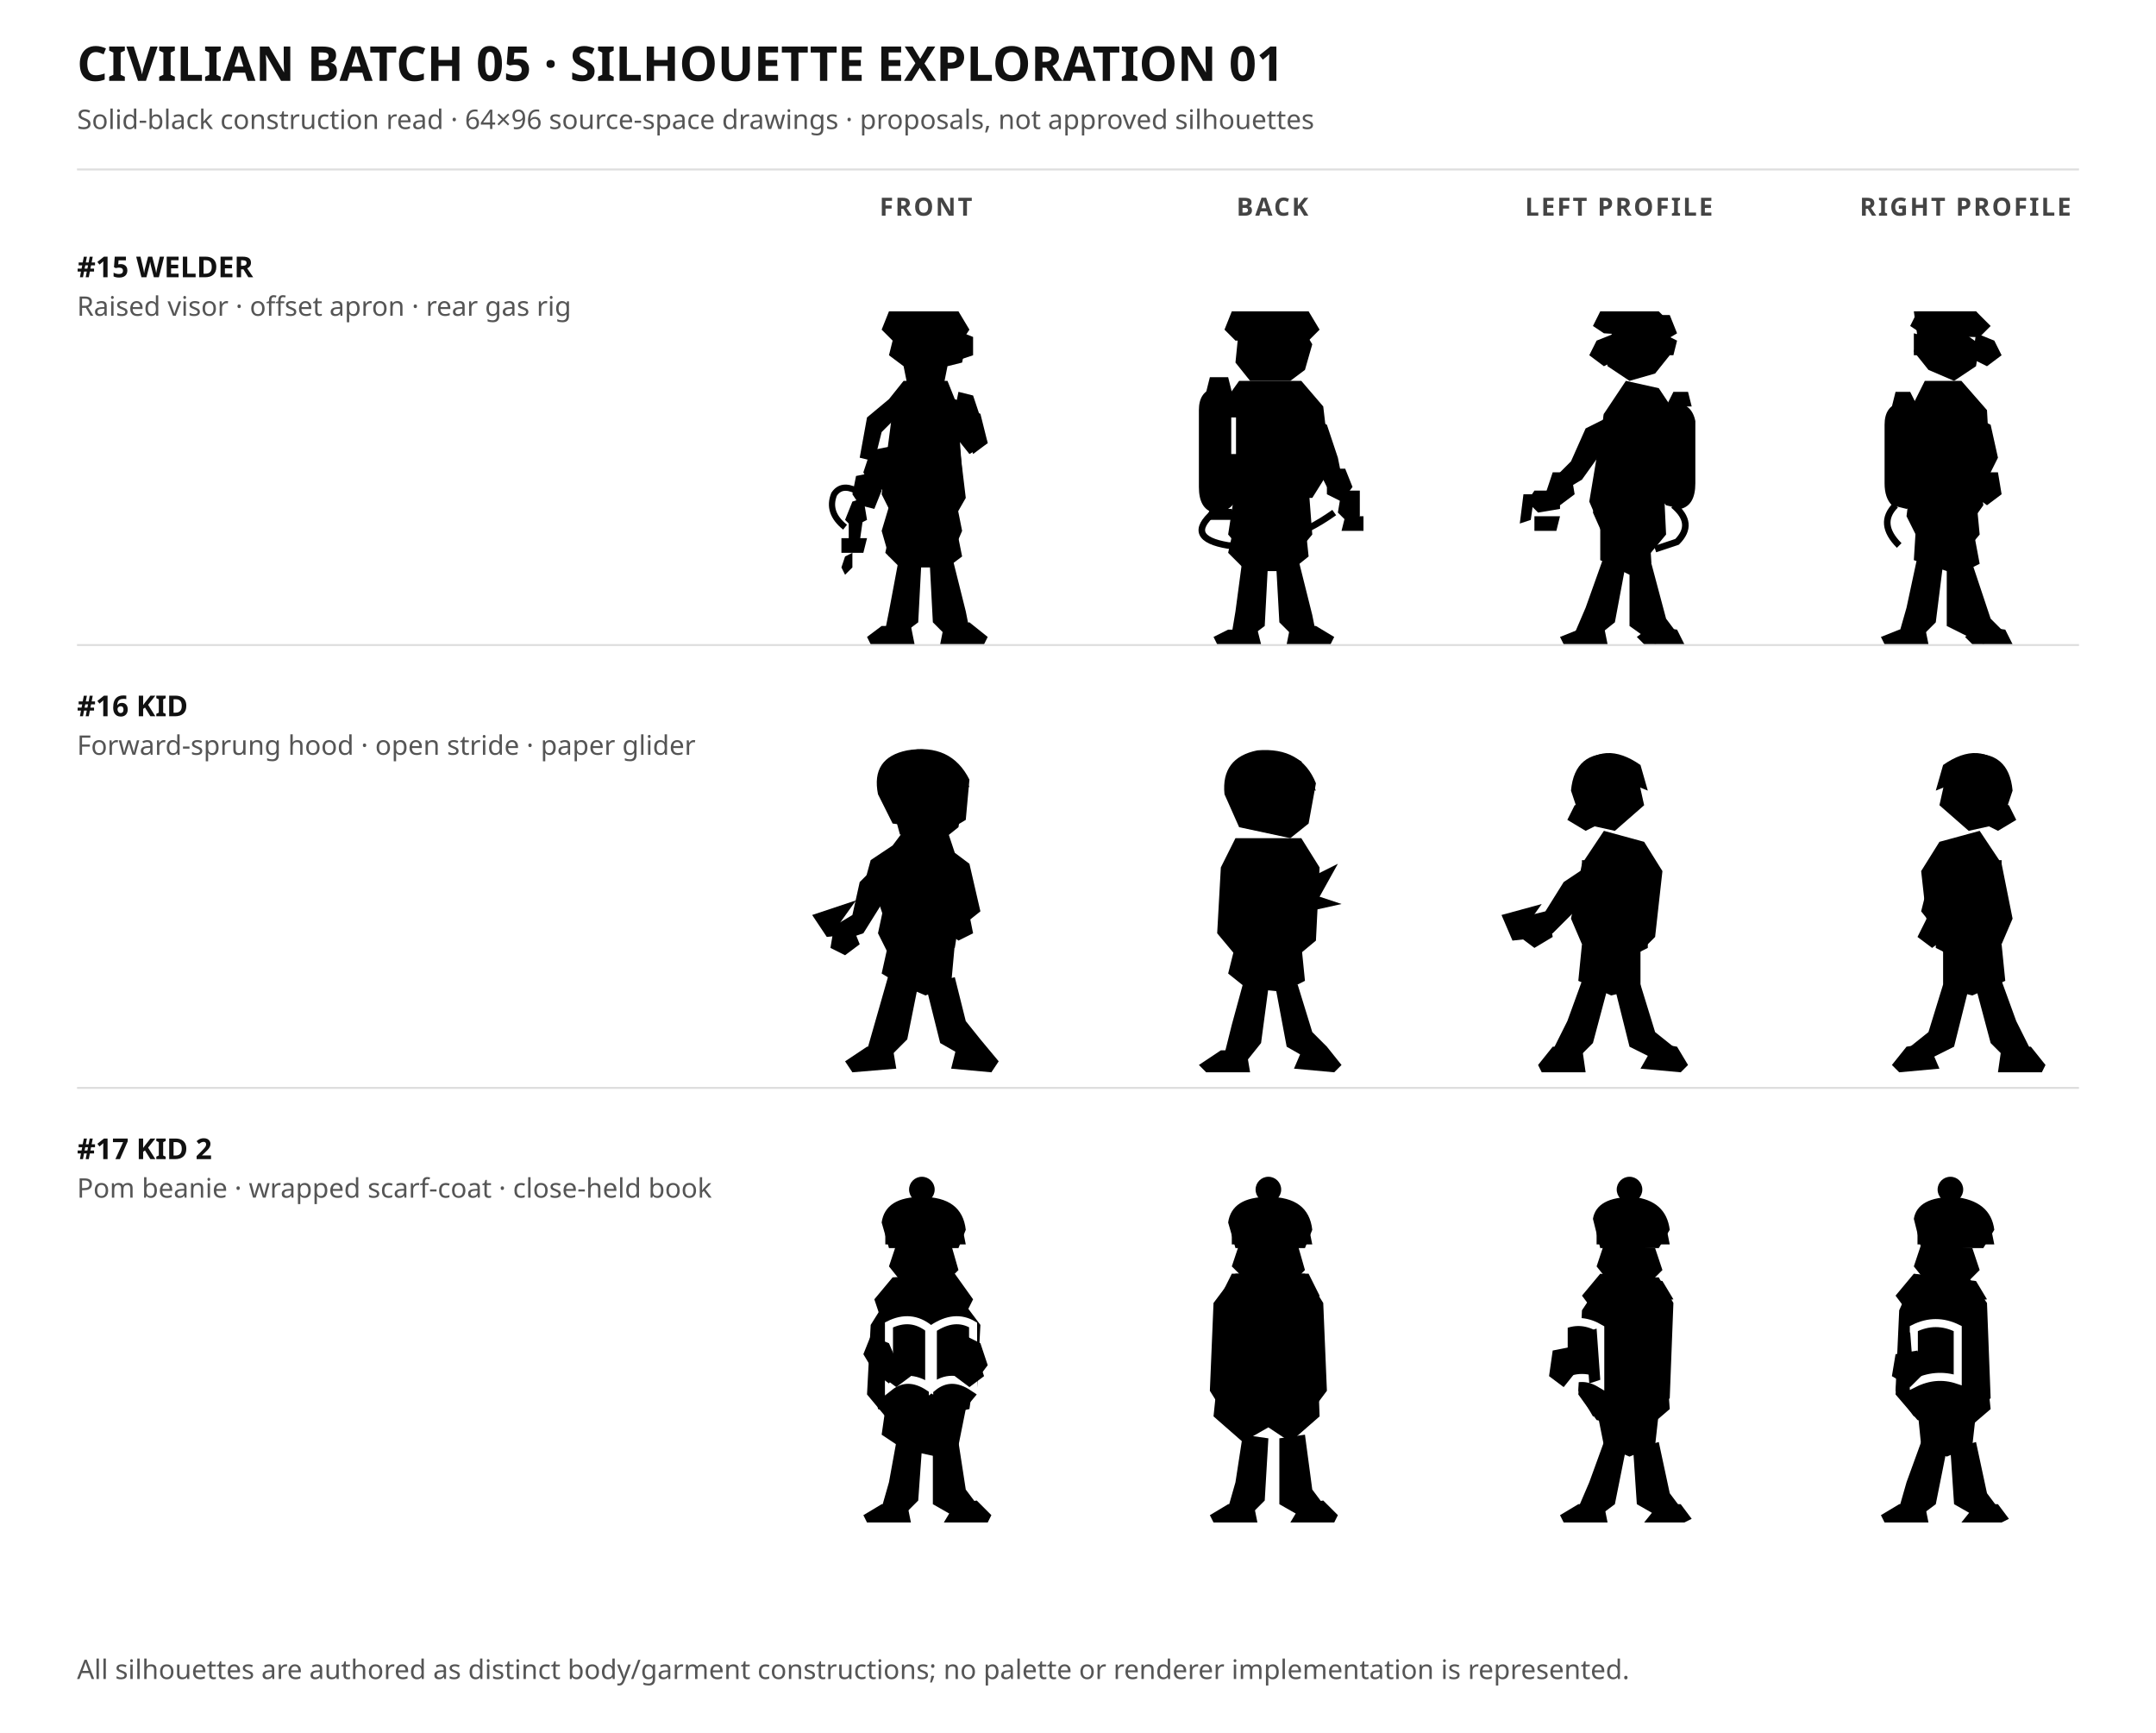
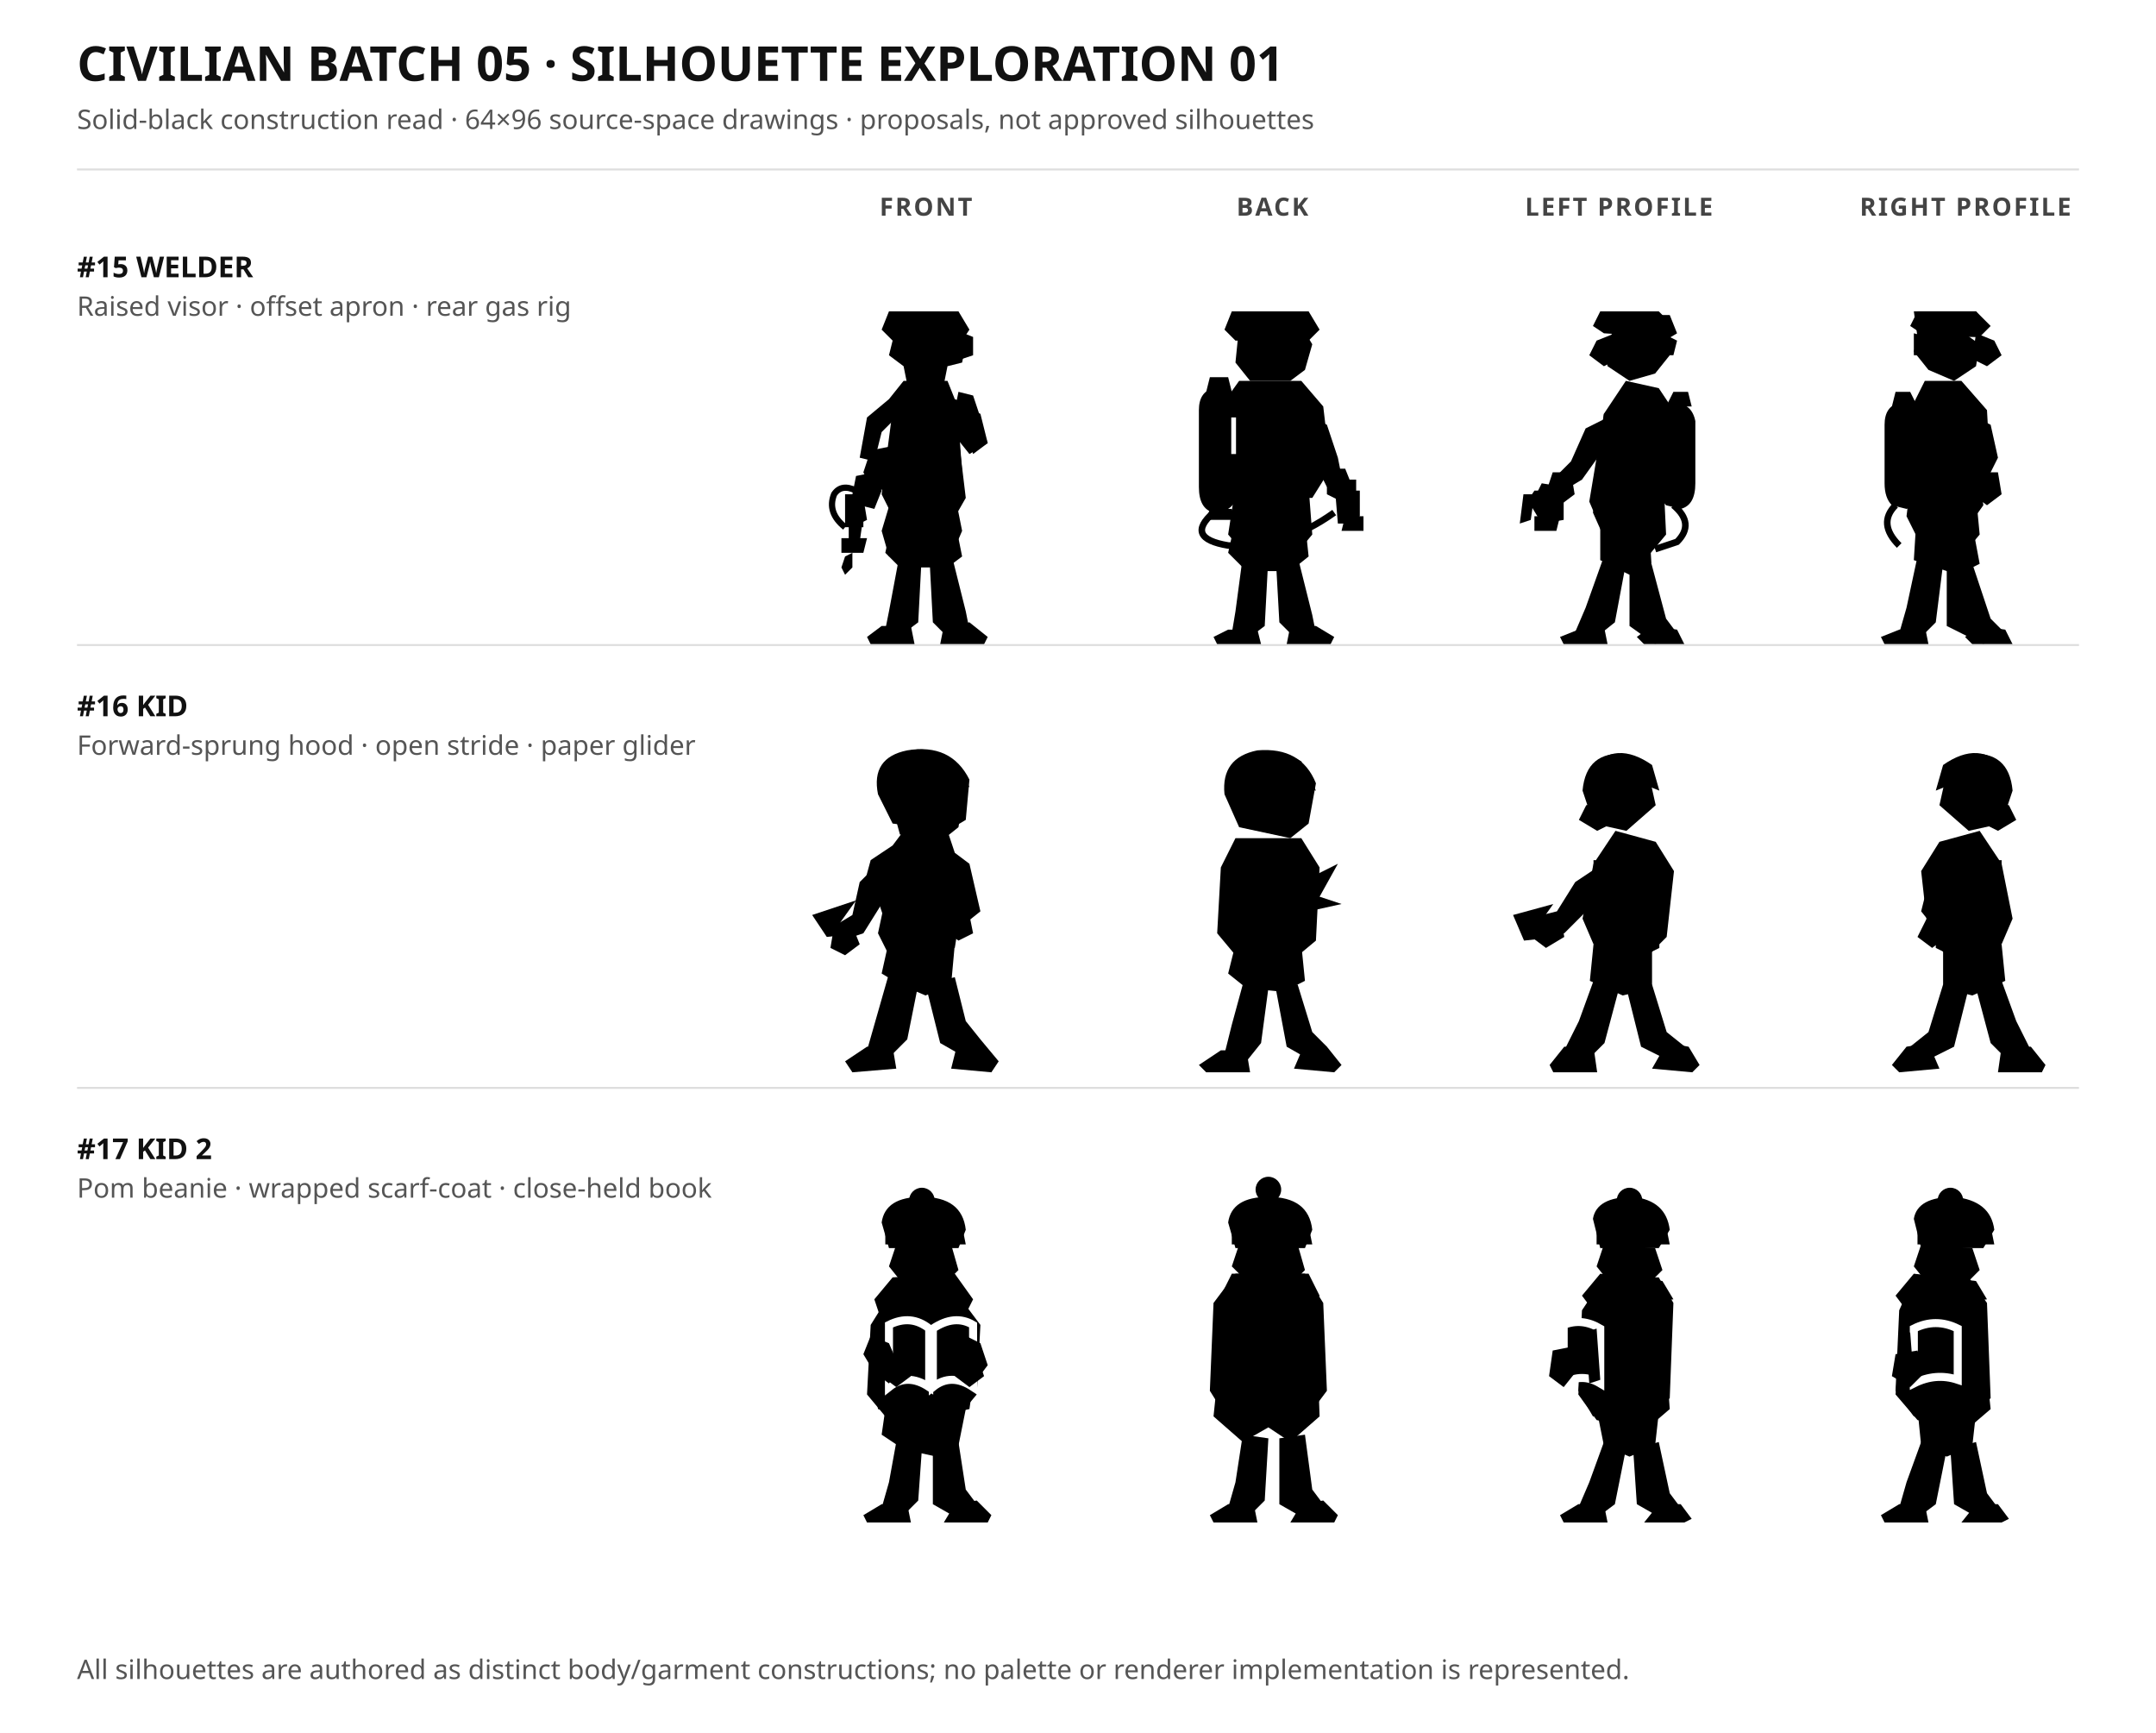
<svg xmlns="http://www.w3.org/2000/svg" width="1120" height="900" viewBox="0 0 1120 900" role="img" aria-labelledby="title desc">
  <rect width="1120" height="900" fill="#fff" />
  <style>
  .head{font:700 25px system-ui,sans-serif;fill:#111}
  .sub{font:14px system-ui,sans-serif;fill:#555}
  .dir{font:600 13px system-ui,sans-serif;fill:#444;letter-spacing:1px}
  .num{font:700 15px system-ui,sans-serif;fill:#111}
  .rule{stroke:#ddd;stroke-width:1}
  .sil{fill:#000;stroke:none}
</style>
  <text x="40" y="42" class="head">CIVILIAN BATCH 05 · SILHOUETTE EXPLORATION 01</text>
  <text x="40" y="67" class="sub">Solid-black construction read · 64×96 source-space drawings · proposals, not approved silhouettes</text>
  <line x1="40" y1="88" x2="1080" y2="88" class="rule" />
  <g class="dir" text-anchor="middle">
    <text x="481" y="112">FRONT</text>
    <text x="661" y="112">BACK</text>
    <text x="841" y="112">LEFT PROFILE</text>
    <text x="1021" y="112">RIGHT PROFILE</text>
  </g>
  <g transform="translate(0 122)">
    <text x="40" y="22" class="num">#15 WELDER</text>
    <text x="40" y="42" class="sub">Raised visor · offset apron · rear gas rig</text>
    <g transform="translate(420 34) scale(1.9)">
      <g class="sil">
        <path d="M24 7 L39 7 L43 12 L42 17 L38 18 L37 23 L27 23 L26 18 L22 15 Z" />
        <path d="M22 3 L41 3 L44 8 L42 11 L23 11 L20 8 Z" />
        <path d="M40 8 L45 10 L45 15 L42 16 L41 12 Z" />
        <path d="M26 22 L38 22 L40 27 L45 29 L49 39 L45 42 L43 35 L41 33 L42 47 L38 52 L26 52 L22 48 L23 33 L20 36 L18 44 L14 43 L16 32 L22 27 Z" />
        <path d="M23 30 L40 29 L43 54 L39 61 L24 61 L20 53 Z" />
        <path d="M24 55 L39 55 L42 70 L38 73 L25 73 L21 69 Z" />
        <path d="M25 69 L31 69 L30 88 L26 91 L21 90 L22 85 Z M33 69 L39 69 L43 85 L44 90 L38 92 L34 88 Z" />
        <path d="M20 89 L28 89 L29 94 L17 94 L16 92 Z M37 89 L44 88 L49 92 L48 94 L36 94 Z" />
        <path d="M25 30 L39 30 L40 56 L37 62 L26 62 L22 56 Z" />
        <path d="M23 53 L31 55 L30 70 L22 70 L20 63 Z M32 55 L40 53 L42 63 L39 70 L32 70 Z" />
        <path d="M39 28 L47 31 L49 39 L44 42 L40 37 Z" />
        <path d="M17 41 L22 40 L24 46 L21 52 L17 51 L15 47 Z" />
        <path d="M13 48 L18 47 L20 52 L18 57 L14 56 L12 53 Z" />
        <path d="M12 55 L15 54 L16 60 L12 62 L10 60 Z" />
+         <path d="M10 53 L15 53 L15 62 L10 62 Z" />
        <path d="M11 58 L15 59 L14 66 L11 66 Z M9 65 L16 65 L15 69 L9 69 Z" />
        <path d="M12 69 L12 73 L10 75 L9 73 L10 70 Z" />
        <path d="M10 62 Q5 58 7 53 Q9 50 13 52" fill="none" stroke="#000" stroke-width="1.7" />
        <path d="M41 25 L45 26 L47 32 L43 34 L40 30 Z" />
      </g>
    </g>
    <g transform="translate(600 34) scale(1.9)">
      <g class="sil">
        <path d="M23 7 L40 7 L43 12 L41 19 L37 22 L26 22 L22 17 Z" />
        <path d="M21 3 L42 3 L45 8 L42 11 L22 11 L19 8 Z" />
        <path d="M23 22 L40 22 L46 29 L48 46 L43 54 L21 54 L16 46 L18 29 Z" />
        <path d="M24 51 L40 51 L42 70 L37 74 L25 74 L20 69 Z" />
        <path d="M24 70 L31 70 L30 89 L26 92 L21 91 L22 85 Z M33 70 L39 70 L43 86 L44 91 L38 92 L34 88 Z" />
        <path d="M20 90 L28 90 L29 94 L17 94 L16 92 Z M37 89 L44 89 L49 92 L48 94 L36 94 Z" />
        <path d="M16 24 Q12 25 12 30 L12 51 Q12 57 16 58 L20 57 Q23 55 23 51 L23 31 Q23 25 19 24 Z" />
        <path d="M15 21 L20 21 L21 25 L14 25 Z M15 57 L21 57 L22 60 L14 60 Z" />
        <path d="M19 28 L43 28 L44 31 L19 31 Z M19 43 L46 43 L46 46 L19 46 Z" />
        <path d="M21.5 32 L21.5 42" fill="none" stroke="#fff" stroke-width="1.3" />
        <path d="M22 51 L42 51 L43 64 L38 70 L32 67 L26 71 L20 64 Z" />
        <path d="M16 58 Q8 65 20 67 Q35 68 49 58" fill="none" stroke="#000" stroke-width="1.8" />
        <path d="M41 31 L47 34 L50 43 L51 48 L47 51 L44 45 L42 39 Z" />
        <path d="M47 46 L52 46 L54 51 L51 55 L47 53 Z" />
+         <path d="M49 49 L55 49 L55 61 L50 61 Z" />
        <path d="M51 52 L56 52 L56 59 L53 61 L50 58 Z" />
        <path d="M52 59 L57 59 L57 63 L51 63 Z" />
      </g>
    </g>
    <g transform="translate(780 34) scale(1.9)">
      <g class="sil">
        <path d="M35 7 L44 9 L46 15 L42 20 L35 22 L29 18 L28 12 Z" />
        <path d="M31 4 L46 4 L48 9 L43 12 L30 10 Z" />
        <path d="M31 9 L26 11 L24 15 L28 18 L32 16 Z" />
        <path d="M34 22 L43 24 L47 30 L48 48 L43 55 L29 54 L26 48 L28 31 Z" />
        <path d="M28 31 L42 30 L43 57 L39 64 L27 62 L24 55 Z" />
        <path d="M27 55 L40 56 L41 72 L35 75 L27 71 Z" />
        <path d="M28 70 L34 72 L31 88 L26 92 L20 91 L23 84 Z" />
        <path d="M35 72 L41 72 L45 87 L48 91 L42 94 L35 89 Z" />
        <path d="M21 90 L28 89 L29 94 L17 94 L16 92 Z M41 89 L48 90 L50 94 L39 94 L37 92 Z" />
        <path d="M27 3 L43 3 L47 7 L44 10 L28 9 L25 7 Z M44 9 L48 11 L47 15 L43 15 Z" />
        <path d="M29 32 L23 35 L19 44 L15 48 L17 52 L22 49 L27 42 L33 39 Z" />
        <path d="M14 47 L19 47 L20 53 L16 56 L12 53 Z" />
+         <path d="M11 50 L17 51 L17 60 L11 61 L8 56 Z" />
        <path d="M9 52 L16 52 L16 57 L10 58 L7 55 Z" />
        <path d="M6 53 L9 53 L8 60 L5 61 Z" />
        <path d="M9 59 L16 59 L15 63 L9 63 Z" />
        <path d="M47 28 Q52 28 53 33 L53 50 Q53 56 49 57 L45 56 Q43 54 43 50 L43 34 Q43 29 47 28 Z" />
        <path d="M47 25 L51 25 L52 29 L45 29 Z" />
        <path d="M47 56 Q53 61 48 66 L42 68" fill="none" stroke="#000" stroke-width="1.8" />
        <path d="M28 43 L44 43 L45 64 L40 70 L29 67 L25 58 Z" />
        <path d="M41 28 L47 31 L46 39 L41 41 Z" />
      </g>
    </g>
    <g transform="translate(960 34) scale(1.9)">
      <g class="sil">
        <path d="M20 7 L29 7 L36 12 L35 18 L29 22 L22 19 L18 14 Z" />
        <path d="M18 3 L35 3 L38 7 L35 10 L19 10 Z" />
        <path d="M35 9 L40 11 L42 15 L38 18 L34 16 Z" />
        <path d="M21 22 L31 22 L38 30 L39 48 L34 55 L19 54 L16 47 L17 30 Z" />
        <path d="M19 30 L34 31 L37 56 L32 63 L19 61 L16 54 Z" />
        <path d="M19 55 L33 56 L36 72 L30 75 L18 71 Z" />
        <path d="M19 70 L26 72 L24 88 L20 92 L14 91 L16 84 Z" />
        <path d="M27 72 L34 72 L39 87 L43 91 L37 94 L27 89 Z" />
        <path d="M14 90 L21 89 L22 94 L10 94 L9 92 Z M36 89 L43 90 L45 94 L34 94 L32 92 Z" />
        <path d="M19 3 L35 3 L39 7 L36 10 L20 9 L17 7 Z M18 9 L22 10 L22 15 L18 15 Z" />
        <path d="M33 31 L39 34 L41 43 L38 49 L34 48 L34 41 L30 38 Z" />
        <path d="M36 47 L41 47 L42 53 L38 56 L34 53 Z" />
        <path d="M14 28 Q19 28 20 33 L20 50 Q20 56 16 57 L12 56 Q10 54 10 50 L10 34 Q10 29 14 28 Z" />
        <path d="M13 25 L17 25 L19 29 L12 29 Z" />
        <path d="M13 56 Q8 61 14 67" fill="none" stroke="#000" stroke-width="1.8" />
        <path d="M18 43 L34 43 L36 64 L31 70 L20 67 L16 59 Z" />
      </g>
    </g>
  </g>
  <line x1="40" y1="335" x2="1080" y2="335" class="rule" />
  <g transform="translate(0 350)">
    <text x="40" y="22" class="num">#16 KID</text>
    <text x="40" y="42" class="sub">Forward-sprung hood · open stride · paper glider</text>
    <g transform="translate(420 34) scale(1.9)">
      <g class="sil">
        <path d="M19 15 Q17 5 27 3 Q39 1 44 11 L43 22 L38 25 L23 23 Z" />
        <path d="M21 7 Q29 -1 40 6 L44 13 L39 13 L36 9 L31 15 L27 11 L23 16 Z" />
        <path d="M22 15 Q25 12 29 15 L32 19 L37 16 L42 18 L41 24 L36 28 L25 26 Z" />
        <path d="M26 25 L38 25 L40 31 L44 34 L47 47 L42 51 L39 42 L37 39 L39 57 L34 61 L22 59 L19 53 L22 39 L18 46 L14 44 L17 33 L23 29 Z" />
        <path d="M23 31 L39 30 L43 38 L40 57 L23 56 L19 44 Z" />
        <path d="M24 31 L30 35 L26 43 L21 40 Z M37 30 L42 35 L38 42 L34 35 Z" />
        <path d="M30 34 L33 34 L34 56 L30 56 Z" />
        <path d="M18 35 L14 39 L12 48 L7 51 L9 55 L15 53 L20 45 L23 41 Z" />
        <path d="M7 51 L12 51 L14 56 L10 59 L6 57 Z" />
        <path d="M37 37 L43 40 L44 47 L40 50 L36 45 Z" />
        <path d="M39 47 L44 48 L45 53 L41 55 L37 52 Z" />
        <path d="M1 48 L13 44 L8 51 L14 53 L5 54 Z" />
        <path d="M22 55 L40 56 L39 67 L32 70 L25 67 L20 64 Z" />
        <path d="M22 64 L30 67 L27 82 L21 88 L16 85 L18 78 Z M32 67 L40 65 L43 77 L47 82 L43 87 L36 83 Z" />
        <path d="M16 84 L23 84 L24 90 L12 91 L10 88 Z M41 82 L47 82 L52 88 L50 91 L39 90 Z" />
      </g>
    </g>
    <g transform="translate(600 34) scale(1.9)">
      <g class="sil">
        <path d="M19 15 Q18 5 28 3 Q40 2 44 12 L42 23 L37 27 L23 24 Z" />
        <path d="M21 7 Q29 0 40 6 L44 14 L39 13 L35 9 L30 15 L26 11 L22 16 Z" />
        <path d="M22 27 L40 27 L45 35 L44 55 L38 60 L22 59 L17 53 L18 35 Z" />
        <path d="M22 56 L40 56 L41 66 L35 69 L25 68 L20 64 Z" />
        <path d="M24 67 L31 68 L29 83 L25 88 L19 86 L21 78 Z M33 68 L39 67 L43 80 L47 84 L43 88 L36 84 Z" />
        <path d="M18 85 L25 85 L26 91 L14 91 L12 89 Z M41 83 L47 84 L51 89 L49 91 L38 90 Z" />
        <path d="M23 29 L39 29 L41 33 L22 33 Z M21 43 L42 43 L41 46 L21 46 Z" />
        <path d="M40 39 L50 34 L45 43 L51 45 L42 47 Z" />
      </g>
    </g>
-     <g transform="translate(780 34) scale(1.9)">
+     <g transform="translate(786 34) scale(1.9)">
      <g class="sil">
        <path d="M31 4 Q20 3 19 14 L22 23 L31 25 L39 18 L37 9 Z" />
        <path d="M21 8 Q28 0 38 7 L40 14 L35 12 L31 10 L27 16 L23 13 Z" />
        <path d="M24 17 L20 18 L18 22 L23 25 L29 22 Z" />
        <path d="M28 25 L39 28 L44 36 L42 54 L36 60 L22 56 L19 49 L22 34 Z" />
        <path d="M22 33 L40 34 L40 57 L32 61 L22 55 Z" />
        <path d="M22 56 L38 57 L38 68 L30 70 L21 66 Z" />
        <path d="M22 66 L29 68 L25 83 L20 88 L14 85 L18 77 Z M31 68 L38 67 L42 80 L47 84 L43 88 L35 84 Z" />
        <path d="M14 84 L22 84 L23 91 L11 91 L10 89 Z M42 83 L48 84 L51 89 L49 91 L38 90 Z" />
        <path d="M23 35 L17 39 L12 47 L8 48 L8 53 L14 53 L20 47 L27 43 Z" />
        <path d="M7 48 L13 48 L14 54 L9 57 L5 54 Z" />
        <path d="M0 48 L11 45 L6 52 L12 54 L3 55 Z" />
        <path d="M36 36 L42 39 L42 47 L38 49 L34 43 Z" />
      </g>
    </g>
    <g transform="translate(960 34) scale(1.9)">
      <g class="sil">
        <path d="M33 4 Q44 3 45 14 L42 23 L33 25 L25 18 L27 9 Z" />
        <path d="M43 8 Q36 0 26 7 L24 14 L29 12 L33 10 L37 16 L41 13 Z" />
        <path d="M40 17 L44 18 L46 22 L41 25 L35 22 Z" />
        <path d="M36 25 L25 28 L20 36 L22 54 L28 60 L42 56 L45 49 L42 34 Z" />
        <path d="M42 33 L24 34 L24 57 L32 61 L42 55 Z" />
        <path d="M42 56 L26 57 L26 68 L34 70 L43 66 Z" />
        <path d="M42 66 L35 68 L39 83 L44 88 L50 85 L46 77 Z M33 68 L26 67 L22 80 L17 84 L21 88 L29 84 Z" />
        <path d="M50 84 L42 84 L41 91 L53 91 L54 89 Z M22 83 L16 84 L12 89 L14 91 L25 90 Z" />
        <path d="M27 35 L22 39 L20 47 L24 52 L29 49 L29 43 L33 41 Z" />
        <path d="M22 48 L26 49 L27 54 L23 57 L19 54 Z" />
      </g>
    </g>
  </g>
  <line x1="40" y1="565" x2="1080" y2="565" class="rule" />
  <g transform="translate(0 580)">
    <text x="40" y="22" class="num">#17 KID 2</text>
    <text x="40" y="42" class="sub">Pom beanie · wrapped scarf-coat · close-held book</text>
    <g transform="translate(420 34) scale(1.9)">
      <g class="sil">
-         <circle cx="31" cy="2" r="3.5" />
+         <circle cx="31" cy="5" r="3.5" />
        <path d="M20 11 Q21 4 31 4 Q42 4 43 13 L41 18 L22 18 Z" />
        <path d="M21 12 Q31 7 42 12 L43 17 L21 17 Z" />
        <path d="M24 17 L39 17 L41 24 L36 29 L26 28 L22 23 Z" />
        <path d="M23 26 L40 25 L45 32 L42 38 L20 38 L18 32 Z" />
        <path d="M37 31 L43 32 L46 47 L42 52 L37 49 L36 39 Z" />
        <path d="M22 31 L41 31 L47 39 L46 58 L41 64 L21 64 L16 58 L17 39 Z" />
        <path d="M21 35 L29 38 L28 64 L19 62 L17 48 Z M40 35 L32 38 L34 64 L44 62 L46 48 Z" />
        <path d="M29 37 L34 37 L35 63 L29 63 Z" />
        <path d="M22 39 Q28 36 33 40 L33 56 Q27 52 22 56 Z M34 40 Q40 36 45 39 L45 56 Q39 52 34 56 Z" />
        <path d="M33 40 L34 56 L32 57 L31 41 Z" />
        <path d="M22 39 Q28 36 33 40 L33 56 Q27 52 22 56 Z M34 40 Q40 36 45 39 L45 56 Q39 52 34 56 Z" fill="none" stroke="#fff" stroke-width="2.2" />
        <path d="M22 47 L26 47 L28 53 L24 56 L20 53 Z M42 47 L46 47 L48 53 L44 56 L40 53 Z" />
        <path d="M17 42 L22 44 L25 51 L22 55 L18 52 L15 47 Z M43 42 L47 44 L49 50 L46 54 L42 51 L40 46 Z" />
        <path d="M21 62 L43 62 L41 72 L35 75 L26 73 L20 69 Z" />
        <path d="M24 71 L31 73 L30 87 L26 91 L20 89 L22 82 Z M34 73 L41 71 L43 84 L46 88 L41 92 L34 88 Z" />
        <path d="M20 88 L27 88 L28 93 L16 93 L15 91 Z M40 88 L46 87 L50 91 L49 93 L37 93 Z" />
      </g>
    </g>
    <g transform="translate(600 34) scale(1.9)">
      <g class="sil">
        <circle cx="31" cy="2" r="3.5" />
        <path d="M20 11 Q21 4 31 4 Q42 4 43 13 L41 18 L22 18 Z" />
        <path d="M21 12 Q31 7 42 12 L43 17 L21 17 Z" />
        <path d="M23 17 L39 17 L41 24 L37 28 L25 27 L21 23 Z" />
        <path d="M22 25 L41 25 L46 33 L47 57 L41 65 L20 65 L15 57 L16 33 Z" />
        <path d="M21 25 L42 25 L45 31 L18 31 Z M18 31 L45 31 L43 35 L20 35 Z" />
        <path d="M19 35 L44 35 L45 64 L37 71 L31 67 L24 71 L16 64 Z" />
        <path d="M20 40 L42 40 L41 43 L20 43 Z M31 36 L33 36 L34 67 L31 67 Z" />
        <path d="M24 69 L31 70 L30 87 L26 91 L20 89 L22 82 Z M34 70 L41 69 L43 84 L46 88 L41 92 L34 88 Z" />
        <path d="M20 88 L27 88 L28 93 L16 93 L15 91 Z M40 88 L46 87 L50 91 L49 93 L37 93 Z" />
      </g>
    </g>
    <g transform="translate(780 34) scale(1.9)">
      <g class="sil">
-         <circle cx="35" cy="2" r="3.5" />
+         <circle cx="35" cy="5" r="3.5" />
        <path d="M25 10 Q26 4 36 4 Q45 5 46 13 L43 18 L27 18 Z" />
        <path d="M26 12 Q36 7 45 12 L46 17 L26 17 Z" />
        <path d="M28 17 L42 18 L44 24 L39 29 L30 28 L26 23 Z" />
        <path d="M28 26 L43 26 L47 33 L46 59 L40 65 L25 64 L21 57 L22 35 Z" />
        <path d="M27 25 L44 27 L47 32 L25 35 L22 31 Z" />
        <path d="M23 34 L44 34 L46 62 L39 68 L26 65 L21 58 Z" />
        <path d="M40 35 L34 39 L30 45 L25 48 L24 53 L29 55 L34 49 L42 43 Z" />
        <path d="M17 39 Q22 37 27 40 L27 55 Q22 52 17 55 Z" />
        <path d="M17 39 Q22 37 27 40 L27 55 Q22 52 17 55 Z" fill="none" stroke="#fff" stroke-width="2.2" />
        <path d="M26 40 L27 54 L24 55 L23 41 Z" />
        <path d="M14 46 L19 45 L21 51 L17 56 L13 53 Z" />
        <path d="M26 62 L43 63 L42 72 L35 75 L28 72 Z" />
        <path d="M28 71 L34 73 L31 88 L27 91 L21 89 L24 82 Z M36 73 L43 71 L46 85 L49 89 L44 92 L37 88 Z" />
        <path d="M21 88 L28 88 L29 93 L17 93 L16 91 Z M43 88 L49 88 L52 92 L50 93 L39 93 Z" />
      </g>
    </g>
    <g transform="translate(960 34) scale(1.9)">
      <g class="sil">
-         <circle cx="28" cy="2" r="3.5" />
+         <circle cx="28" cy="5" r="3.5" />
        <path d="M18 10 Q19 4 29 4 Q39 5 40 13 L37 18 L20 18 Z" />
        <path d="M19 12 Q29 7 39 12 L40 17 L19 17 Z" />
        <path d="M20 17 L34 18 L36 24 L31 29 L22 28 L18 23 Z" />
        <path d="M18 26 L33 26 L38 33 L39 59 L33 65 L18 64 L13 57 L14 35 Z" />
        <path d="M18 25 L35 27 L38 32 L16 35 L13 31 Z" />
        <path d="M15 34 L36 34 L39 62 L32 68 L19 65 L13 58 Z" />
        <path d="M15 39 L22 37 L25 50 L21 55 L16 52 Z" />
        <path d="M18 40 Q24 37 30 40 L30 54 Q24 52 18 55 Z" />
        <path d="M18 40 Q24 37 30 40 L30 54 Q24 52 18 55 Z" fill="none" stroke="#fff" stroke-width="2.2" />
        <path d="M17 41 L18 54 L15 55 L14 43 Z" />
        <path d="M13 47 L19 46 L21 52 L17 56 L12 53 Z" />
        <path d="M19 62 L35 63 L34 72 L27 75 L20 72 Z" />
        <path d="M20 71 L27 73 L24 88 L20 91 L14 89 L16 82 Z M28 73 L35 71 L38 85 L41 89 L36 92 L29 88 Z" />
        <path d="M14 88 L21 88 L22 93 L10 93 L9 91 Z M35 88 L41 88 L44 92 L42 93 L31 93 Z" />
      </g>
    </g>
  </g>
  <text x="40" y="872" class="sub">All silhouettes are authored as distinct body/garment constructions; no palette or renderer implementation is represented.</text>
</svg>
